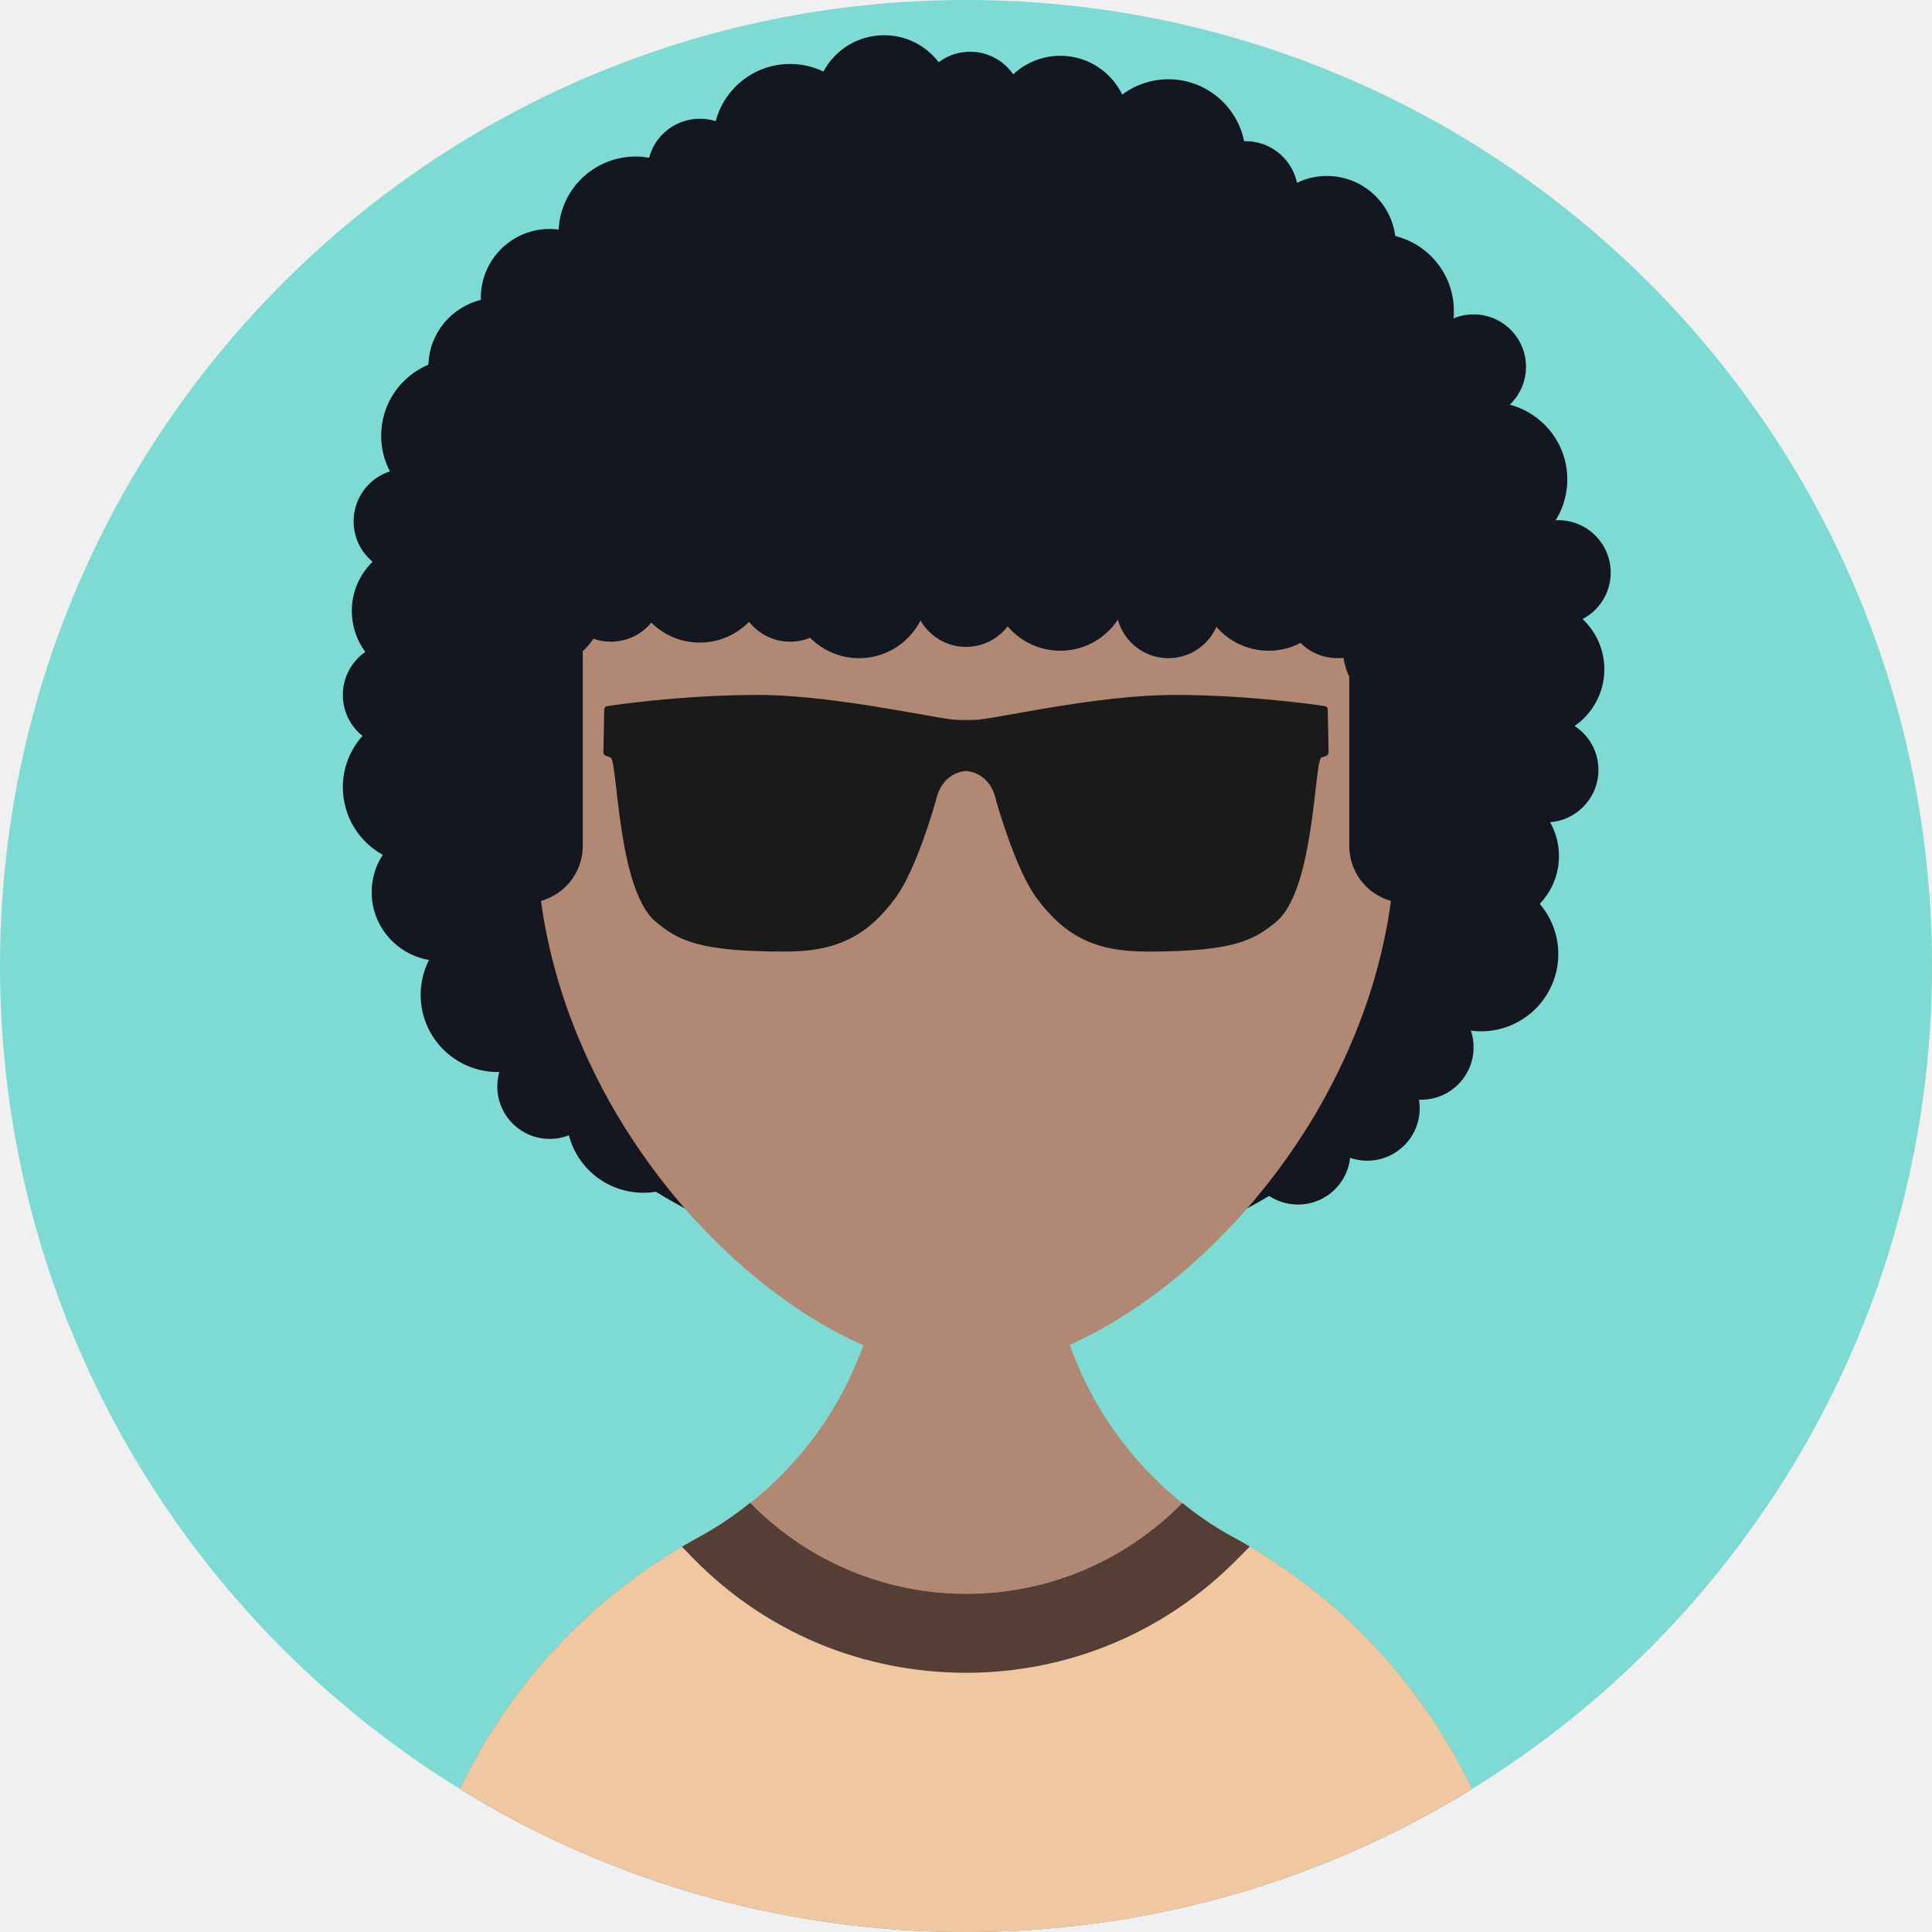
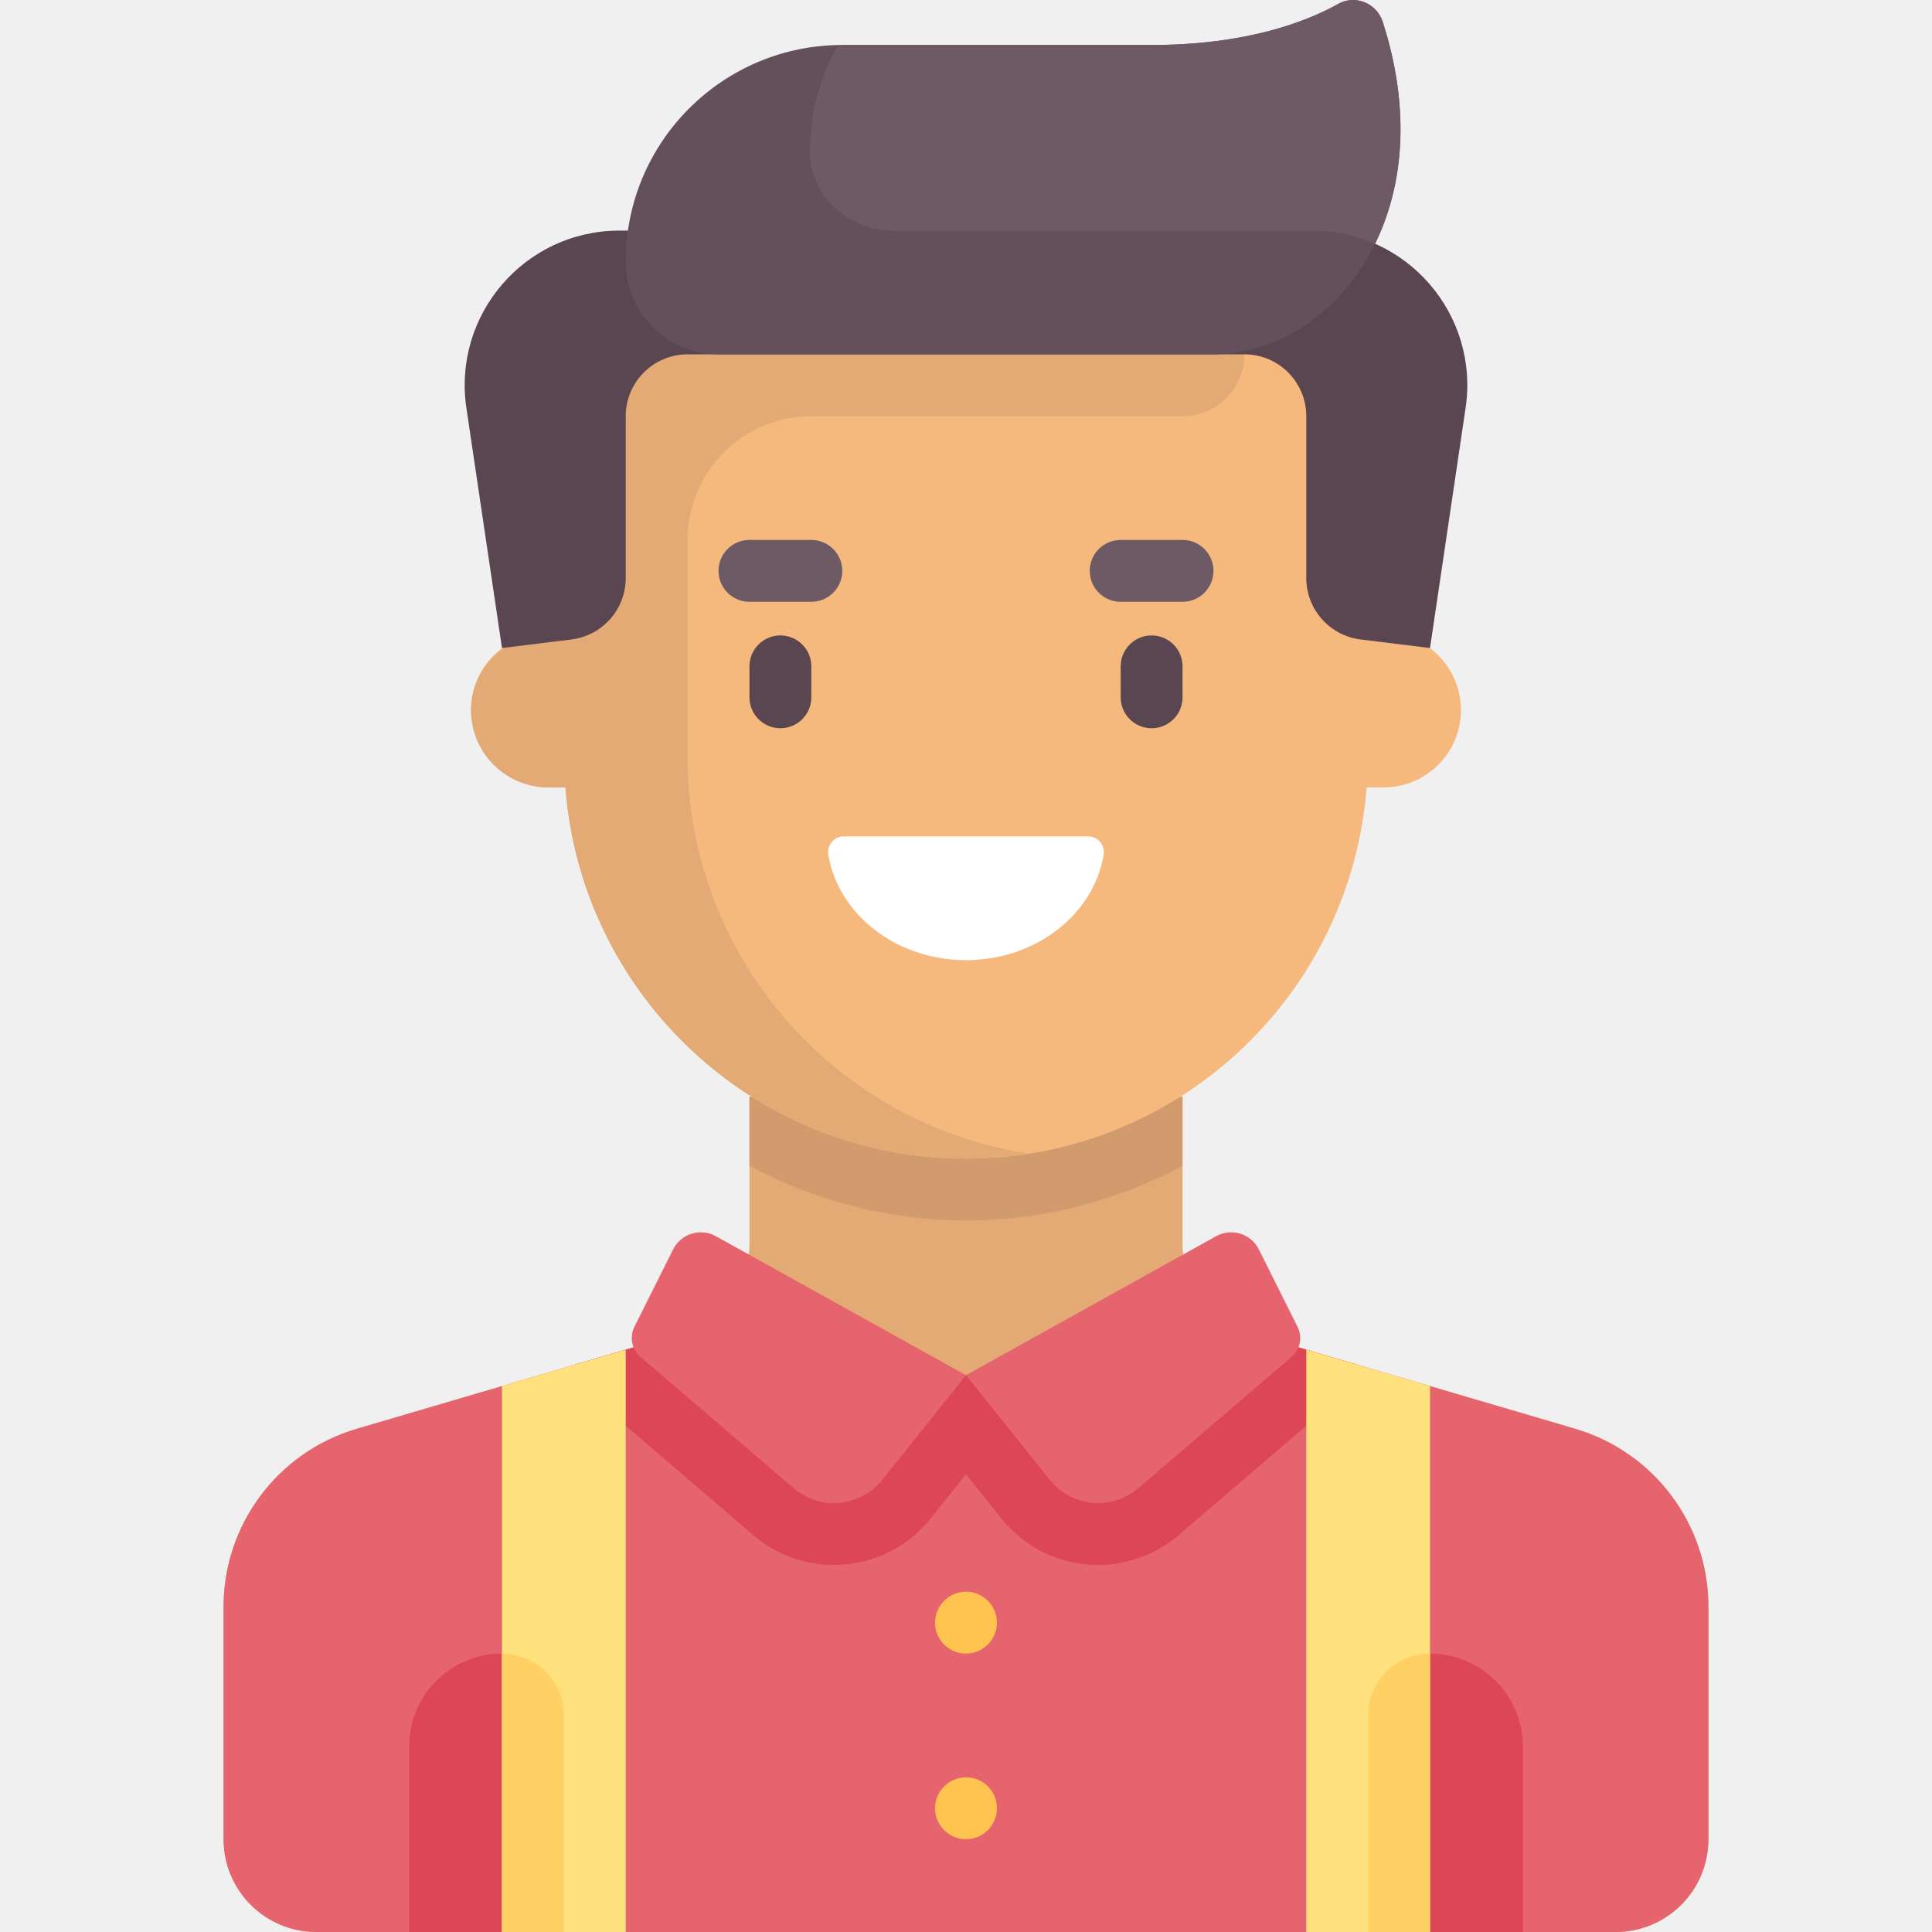
- <svg xmlns="http://www.w3.org/2000/svg" xmlns:xlink="http://www.w3.org/1999/xlink" version="1.1" id="Capa_1" x="0px" y="0px" viewBox="0 0 188.149 188.149" style="enable-background:new 0 0 188.149 188.149;" xml:space="preserve">
+ <svg xmlns="http://www.w3.org/2000/svg" version="1.1" id="Capa_1" x="0px" y="0px" viewBox="0 0 511.999 511.999" style="enable-background:new 0 0 511.999 511.999;" xml:space="preserve">
+   <path style="fill:#E3AA75;" d="M417.441,378.645l-86.402-25.412c-10.467-3.078-17.654-12.685-17.654-23.595v-38.983H198.613v38.983  c0,10.91-7.188,20.516-17.654,23.595l-86.402,25.412c-20.933,6.157-35.309,25.369-35.309,47.189v61.571  c0,13.583,11.011,24.594,24.594,24.594h344.314c13.583,0,24.594-11.011,24.594-24.594v-61.571  C452.75,404.014,438.375,384.802,417.441,378.645z" />
+   <path style="fill:#E6646E;" d="M417.441,378.645l-86.402-25.412c-1.461-0.43-2.84-1.014-4.162-1.684l-70.882,12.887l-70.874-12.887  c-1.322,0.67-2.701,1.254-4.162,1.684l-86.402,25.412c-20.934,6.157-35.309,25.369-35.309,47.189v61.572  c0,13.582,11.011,24.593,24.594,24.593h344.314c13.583,0,24.594-11.011,24.594-24.594v-61.572  C452.75,404.014,438.375,384.802,417.441,378.645z" />
+   <path style="fill:#DC4655;" d="M159.039,372.018l40.62,34.818c5.94,5.091,13.515,7.895,21.331,7.895  c10.022,0,19.359-4.486,25.616-12.307l9.393-11.742l9.393,11.741c6.257,7.822,15.593,12.307,25.616,12.307  c7.816,0,15.391-2.804,21.331-7.895l40.62-34.817c3.294-2.824,5.562-6.428,6.834-10.329l-28.754-8.457  c-1.461-0.43-2.84-1.014-4.162-1.684l-70.882,12.887l-70.874-12.887c-1.322,0.67-2.701,1.254-4.162,1.684l-28.754,8.457  C153.477,365.591,155.745,369.195,159.039,372.018z" />
+   <path style="fill:#D29B6E;" d="M198.613,308.949c17.223,9.2,36.755,14.498,57.386,14.498s40.163-5.298,57.386-14.498v-18.294  H198.613V308.949z" />
+   <path style="fill:#F5B97D;" d="M366.671,167.685h-4.099V77.507H149.426v90.177h-4.099c-11.319,0-20.495,9.176-20.495,20.495  s9.176,20.495,20.495,20.495h4.513c4.199,55.015,50.068,98.375,106.159,98.375s101.96-43.36,106.159-98.375h4.513  c11.319,0,20.495-9.176,20.495-20.495C387.166,176.861,377.991,167.685,366.671,167.685z" />
+   <path style="fill:#E3AA75;" d="M329.781,93.903V77.507H149.426v90.177h-2.929c-10.721,0-20.49,7.713-21.558,18.38  c-1.229,12.268,8.372,22.609,20.389,22.609h4.513c4.199,55.015,50.068,98.375,106.159,98.375c5.608,0,11.076-0.546,16.447-1.382  c-51.079-7.883-90.229-51.906-90.229-105.192v-57.386c0-18.11,14.681-32.792,32.792-32.792h98.375  C322.44,110.299,329.781,102.959,329.781,93.903z" />
  <g>
-     <defs>
-       <circle id="SVGID_1_" cx="94.075" cy="94.075" r="94.074" />
-     </defs>
-     <use xlink:href="#SVGID_1_" style="overflow:visible;fill:#7DDBD4;" />
-     <clipPath id="SVGID_2_">
-       <use xlink:href="#SVGID_1_" style="overflow:visible;" />
-     </clipPath>
-     <g style="clip-path:url(#SVGID_2_);">
-       <path style="fill:#141720;" d="M151.952,66.682c0,1.625-0.072,3.229-0.195,4.822c-0.227,2.704-0.638,5.346-1.213,7.927    c-0.802,3.588-1.943,7.043-3.383,10.333c-1.357,3.136-2.992,6.127-4.863,8.934c-1.49,2.242-3.136,4.37-4.914,6.374    c-0.442,0.494-0.885,0.977-1.337,1.45c-1.48,1.573-3.054,3.043-4.698,4.421c-0.422,0.36-0.843,0.71-1.275,1.049    c-2.046,1.634-4.215,3.136-6.477,4.472c-0.699,0.422-1.419,0.823-2.139,1.214c-5.799,3.125-12.194,5.284-18.959,6.261    c-2.745,0.411-5.563,0.617-8.42,0.617c-2.817,0-5.583-0.206-8.287-0.597c-6.827-0.977-13.273-3.146-19.113-6.281    c-0.956-0.524-1.902-1.06-2.817-1.625c-2.787-1.707-5.408-3.64-7.855-5.788c-0.268-0.227-0.545-0.463-0.802-0.709    c-1.83-1.655-3.557-3.434-5.161-5.315c-0.298-0.35-0.596-0.699-0.884-1.059c-2.416-2.971-4.545-6.179-6.343-9.592    c-0.175-0.329-0.339-0.658-0.504-0.987c-1.398-2.786-2.581-5.706-3.527-8.729c-0.185-0.606-0.36-1.213-0.524-1.82    c-0.864-3.126-1.471-6.354-1.789-9.674c-0.051-0.555-0.103-1.11-0.144-1.676c-0.082-1.327-0.134-2.673-0.134-4.021    c0-0.812,0.021-1.614,0.052-2.416c0.01-0.401,0.031-0.791,0.062-1.192c0.154-2.622,0.493-5.203,0.997-7.721    c0.113-0.566,0.236-1.131,0.36-1.687c0.463-2.005,1.028-3.979,1.697-5.891c0.236-0.699,0.493-1.398,0.761-2.077    c0.812-2.108,1.758-4.154,2.807-6.128c0.833-1.573,1.738-3.105,2.714-4.585c0.627-0.966,1.285-1.902,1.974-2.827    c0.75-1.018,1.542-2.005,2.365-2.961c1.439-1.697,2.971-3.3,4.585-4.792c0.555-0.524,1.11-1.028,1.686-1.521    c2.169-1.881,4.472-3.599,6.909-5.13c0.822-0.524,1.655-1.028,2.508-1.501c1.234-0.699,2.498-1.358,3.794-1.964    c0.802-0.38,1.614-0.74,2.437-1.08c2.426-1.007,4.924-1.851,7.505-2.529c1.295-0.339,2.611-0.627,3.948-0.873    c2.015-0.38,4.061-0.658,6.148-0.823c1.048-0.082,2.107-0.134,3.177-0.154c0.463-0.01,0.925-0.02,1.398-0.02    c1.11,0,2.21,0.031,3.3,0.093c0.699,0.041,1.398,0.092,2.087,0.154c2.91,0.268,5.747,0.751,8.503,1.44    c0.638,0.154,1.265,0.319,1.892,0.494c3.115,0.884,6.117,2.015,8.996,3.382c0.822,0.391,1.625,0.792,2.427,1.224    c1.501,0.791,2.95,1.655,4.369,2.581c0.247,0.165,0.504,0.329,0.751,0.494c1.974,1.336,3.876,2.796,5.665,4.37    c1.192,1.018,2.323,2.097,3.413,3.229c1.707,1.737,3.301,3.578,4.761,5.521c0.298,0.38,0.586,0.761,0.852,1.151    c1.44,1.995,2.745,4.071,3.918,6.241c0.216,0.391,0.421,0.792,0.616,1.182c1.923,3.753,3.444,7.732,4.514,11.896    c0.545,2.118,0.967,4.277,1.265,6.477C151.768,61.336,151.952,63.989,151.952,66.682z" />
-       <path style="fill:#141720;" d="M58.639,105.803c0,0.051,0,0.103-0.01,0.154c-0.051,1.861-1.09,3.465-2.622,4.308    c-0.196,0.113-0.391,0.216-0.607,0.288c-0.576,0.237-1.213,0.36-1.871,0.36c-2.817,0-5.1-2.292-5.1-5.11    c0-0.483,0.072-0.956,0.195-1.408c0.124-0.432,0.309-0.843,0.535-1.213c0.884-1.48,2.509-2.478,4.37-2.478    c0.462,0,0.905,0.062,1.326,0.175c0.658,0.164,1.254,0.462,1.769,0.863c0.442,0.339,0.822,0.74,1.141,1.203    C58.32,103.757,58.639,104.744,58.639,105.803z" />
-       <path style="fill:#141720;" d="M44.646,50.767c0,0.987-0.288,1.913-0.782,2.694c-0.895,1.45-2.498,2.406-4.328,2.406    c-0.802,0-1.553-0.185-2.231-0.514c-0.37-0.175-0.709-0.401-1.018-0.648c-1.131-0.936-1.851-2.354-1.851-3.938    c0-2.282,1.491-4.205,3.537-4.863c0.494-0.165,1.018-0.247,1.563-0.247c0.195,0,0.391,0.011,0.586,0.042    c2.282,0.247,4.102,2.005,4.452,4.256C44.625,50.222,44.646,50.489,44.646,50.767z" />
-       <path style="fill:#141720;" d="M73.249,16.664c0,1.11-0.36,2.149-0.957,2.981c-0.699,0.977-1.748,1.696-2.95,1.984    c-0.381,0.093-0.782,0.144-1.193,0.144c-2.447,0-4.493-1.717-4.986-4.02c-0.082-0.35-0.124-0.72-0.124-1.09    c0-0.452,0.062-0.884,0.175-1.295c0.566-2.19,2.57-3.804,4.935-3.804c0.545,0,1.059,0.082,1.552,0.237    c0.853,0.277,1.604,0.761,2.201,1.408C72.735,14.114,73.249,15.327,73.249,16.664z" />
-       <circle style="fill:#141720;" cx="121.308" cy="18.853" r="5.104" />
-       <path style="fill:#141720;" d="M43.597,67.68c0,0.648-0.124,1.275-0.35,1.84c-0.74,1.912-2.591,3.27-4.76,3.27    c-0.72,0-1.399-0.144-2.015-0.411c-0.422-0.185-0.812-0.432-1.172-0.709c-1.162-0.936-1.912-2.375-1.912-3.989    c0-1.738,0.864-3.27,2.19-4.195c0.226-0.154,0.473-0.298,0.73-0.411c0.658-0.319,1.398-0.494,2.18-0.494    c2.159,0,4.01,1.336,4.75,3.229C43.474,66.384,43.597,67.021,43.597,67.68z" />
-       <circle style="fill:#141720;" cx="133.152" cy="107.931" r="5.104" />
-       <circle style="fill:#141720;" cx="138.402" cy="101.993" r="5.104" />
-       <circle style="fill:#141720;" cx="126.407" cy="112.201" r="5.104" />
-       <path style="fill:#141720;" d="M99.579,10.135c0,1.902-1.038,3.558-2.581,4.432c-0.75,0.432-1.614,0.678-2.529,0.678    c-0.134,0-0.257,0-0.391-0.021c-0.998-0.072-1.913-0.432-2.663-1.007c-1.244-0.925-2.046-2.416-2.046-4.082    c0-0.401,0.041-0.781,0.134-1.151c0.267-1.193,0.966-2.221,1.912-2.92c0.75-0.576,1.665-0.936,2.663-1.007    c0.134-0.021,0.257-0.021,0.391-0.021c1.748,0,3.29,0.874,4.205,2.21c0.37,0.535,0.648,1.152,0.792,1.81    C99.538,9.405,99.579,9.765,99.579,10.135z" />
-       <circle style="fill:#141720;" cx="143.506" cy="35.72" r="5.104" />
-       <path style="fill:#141720;" d="M56.007,96.889c0,0.833-0.134,1.624-0.391,2.375c-0.185,0.576-0.442,1.11-0.761,1.614    c-1.059,1.696-2.786,2.94-4.812,3.362c-0.452,0.102-0.936,0.154-1.419,0.154c-0.041,0.01-0.092,0.01-0.133,0.01    c-4.154,0-7.526-3.362-7.526-7.516c0-1.224,0.298-2.386,0.813-3.403c0.154-0.309,0.329-0.606,0.535-0.884    c1.357-1.954,3.619-3.238,6.179-3.238c0.216,0,0.432,0.01,0.647,0.031c1.552,0.133,2.972,0.74,4.112,1.676    C54.938,92.447,56.007,94.545,56.007,96.889z" />
-       <path style="fill:#141720;" d="M70.185,108.641c0,3.31-2.138,6.118-5.11,7.115c-0.391,0.134-0.791,0.236-1.213,0.298    c-0.391,0.072-0.792,0.103-1.203,0.103c-3.496,0-6.426-2.375-7.259-5.603c-0.092-0.318-0.165-0.658-0.195-0.997    c-0.041-0.298-0.062-0.607-0.062-0.915c0-2.077,0.843-3.948,2.19-5.305c0.144-0.144,0.288-0.278,0.432-0.391    c1.316-1.152,3.023-1.83,4.894-1.83C66.813,101.115,70.185,104.487,70.185,108.641z" />
-       <path style="fill:#141720;" d="M52.162,42.429c0,4.154-3.362,7.526-7.516,7.526h-0.072c-2.025-0.021-3.866-0.843-5.212-2.18    c-0.556-0.535-1.028-1.172-1.388-1.871c-0.545-1.039-0.854-2.221-0.854-3.475c0-3.115,1.902-5.788,4.606-6.919    c0.894-0.391,1.882-0.596,2.92-0.596c0.339,0,0.668,0.021,0.997,0.072c3.331,0.432,5.963,3.043,6.426,6.364    C52.131,41.699,52.162,42.059,52.162,42.429z" />
-       <circle style="fill:#141720;" cx="113.786" cy="15.242" r="7.521" />
-       <path style="fill:#141720;" d="M84.476,13.744c0,0.966-0.185,1.892-0.524,2.745c-1.09,2.796-3.814,4.781-7.002,4.781    c-1.758,0-3.383-0.607-4.658-1.625c-1.614-1.265-2.683-3.177-2.827-5.356c-0.021-0.175-0.031-0.36-0.031-0.545    c0-0.668,0.092-1.326,0.267-1.943c0.843-3.208,3.763-5.573,7.248-5.573c1.162,0,2.262,0.268,3.239,0.74    c1.316,0.617,2.416,1.604,3.167,2.838C84.065,10.947,84.476,12.294,84.476,13.744z" />
-       <path style="fill:#141720;" d="M48.43,76.666c0,1.789-0.627,3.434-1.676,4.719c-1.378,1.706-3.485,2.796-5.85,2.796    c-0.73,0-1.45-0.103-2.118-0.309c-0.524-0.144-1.038-0.359-1.511-0.627c-2.313-1.275-3.886-3.742-3.886-6.58    c0-1.922,0.72-3.671,1.912-4.997c0.298-0.36,0.648-0.689,1.028-0.966c1.265-0.987,2.858-1.563,4.575-1.563    c0.822,0,1.604,0.134,2.344,0.38C46.25,70.497,48.43,73.335,48.43,76.666z" />
-       <circle style="fill:#141720;" cx="134.066" cy="30.285" r="7.521" />
-       <circle style="fill:#141720;" cx="145.111" cy="46.687" r="7.522" />
-       <path style="fill:#141720;" d="M69.434,22.76c0,4.154-3.372,7.526-7.526,7.526c-0.607,0-1.193-0.072-1.758-0.216    c-2.776-0.658-4.956-2.868-5.583-5.665c-0.124-0.524-0.185-1.08-0.185-1.645c0-0.133,0-0.267,0.021-0.401    c0.195-3.968,3.485-7.115,7.505-7.115c0.442,0,0.884,0.041,1.306,0.123c0.884,0.144,1.717,0.453,2.457,0.884    c1.943,1.121,3.331,3.074,3.671,5.377C69.404,22,69.434,22.37,69.434,22.76z" />
-       <path style="fill:#141720;" d="M49.622,86.885c0,0.884-0.174,1.737-0.483,2.509c-0.997,2.457-3.414,4.195-6.23,4.195h-0.092    c-0.36-0.01-0.699-0.041-1.039-0.103c-3.167-0.535-5.583-3.29-5.583-6.601c0-1.347,0.391-2.591,1.08-3.64    c0.278-0.432,0.607-0.832,0.987-1.193c1.203-1.172,2.837-1.881,4.647-1.881c1.429,0,2.755,0.453,3.845,1.213    C48.492,82.598,49.622,84.603,49.622,86.885z" />
-       <path style="fill:#141720;" d="M55.143,35.715c0,2.365-1.224,4.441-3.074,5.634c-1.049,0.689-2.303,1.079-3.64,1.079    c-2.272,0-4.277-1.131-5.501-2.858c-0.761-1.09-1.213-2.426-1.213-3.855c0-0.072,0-0.134,0.01-0.206    c0.083-3.064,2.242-5.604,5.11-6.302c0.504-0.134,1.039-0.196,1.594-0.196c0.535,0,1.059,0.062,1.553,0.186    c2.899,0.688,5.068,3.249,5.151,6.323C55.143,35.581,55.143,35.653,55.143,35.715z" />
-       <circle style="fill:#141720;" cx="103.253" cy="12.143" r="6.71" />
-       <path style="fill:#141720;" d="M47.679,59.496c0,1.121-0.267,2.169-0.75,3.095c-0.771,1.491-2.087,2.653-3.691,3.218    c-0.709,0.257-1.48,0.401-2.272,0.401c-1.84,0-3.506-0.74-4.719-1.943c-0.247-0.246-0.473-0.504-0.669-0.781    c-0.833-1.11-1.316-2.488-1.316-3.989c0-1.881,0.771-3.578,2.025-4.791c0.411-0.411,0.874-0.761,1.377-1.039    c0.977-0.555,2.098-0.874,3.3-0.874c1.039,0,2.025,0.236,2.899,0.668c0.946,0.442,1.769,1.1,2.406,1.923    C47.155,56.514,47.679,57.943,47.679,59.496z" />
-       <circle style="fill:#141720;" cx="149.53" cy="65.179" r="6.709" />
-       <circle style="fill:#141720;" cx="145.111" cy="83.371" r="6.709" />
-       <path style="fill:#141720;" d="M60.243,29.011c0,0.36-0.031,0.72-0.093,1.059c-0.411,2.673-2.416,4.812-5.017,5.449    c-0.514,0.134-1.049,0.195-1.604,0.195c-2.56,0-4.791-1.44-5.912-3.557c-0.483-0.884-0.761-1.882-0.782-2.951    c-0.01-0.062-0.01-0.134-0.01-0.196c0-3.711,3.002-6.713,6.704-6.713c0.298,0,0.586,0.021,0.874,0.062    c0.647,0.083,1.275,0.257,1.851,0.524C58.608,23.912,60.243,26.267,60.243,29.011z" />
-       <circle style="fill:#141720;" cx="129.223" cy="23.847" r="6.71" />
-       <path style="fill:#141720;" d="M92.804,10.135c0,1.532-0.514,2.951-1.388,4.082c-1.224,1.604-3.146,2.632-5.315,2.632    c-0.751,0-1.48-0.124-2.149-0.36c-2.498-0.833-4.328-3.095-4.544-5.809c-0.011-0.185-0.021-0.36-0.021-0.545    c0-1.141,0.288-2.221,0.802-3.167c1.121-2.107,3.352-3.537,5.912-3.537c2.169,0,4.092,1.028,5.315,2.632    c0.617,0.792,1.059,1.738,1.265,2.766C92.763,9.251,92.804,9.683,92.804,10.135z" />
-       <path style="fill:#B08874;" d="M148.611,197.626v0.011H39.536v-0.011c0-15.124,6.148-28.798,16.101-38.668    c0.37-0.37,0.74-0.73,1.121-1.09c1.521-1.419,3.115-2.756,4.781-3.999c0.514-0.381,1.038-0.762,1.563-1.121    c1.08-0.74,2.19-1.449,3.321-2.107c0.535-0.319,1.08-0.628,1.625-0.926c0.01-0.021,0.031-0.021,0.031-0.021    c0.442-0.236,0.874-0.493,1.306-0.761c0.329-0.185,0.647-0.38,0.956-0.597c0.946-0.607,1.871-1.265,2.745-1.963v-0.011    c4.966-3.958,8.811-9.253,10.991-15.35c0.812-2.252,1.388-4.617,1.717-7.054c0.195-1.501,0.298-3.032,0.298-4.585l7.989,0.041    l8.132,0.041c0,1.522,0.103,3.013,0.288,4.482c0.318,2.427,0.884,4.791,1.676,7.032c2.169,6.107,5.994,11.423,10.949,15.412    c0.37,0.288,0.74,0.576,1.121,0.854c0,0,0.01,0,0.021,0.011c0.288,0.226,0.586,0.432,0.885,0.627    c0.082,0.071,0.174,0.134,0.267,0.185c0.082,0.062,0.154,0.113,0.236,0.165c0.031,0.021,0.062,0.041,0.093,0.062    c0.339,0.226,0.689,0.442,1.038,0.658c0.422,0.257,0.853,0.514,1.285,0.75c0.072,0.021,0.134,0.052,0.186,0.093    c0.483,0.268,0.967,0.545,1.439,0.833c0.627,0.359,1.244,0.74,1.851,1.131c1.079,0.699,2.118,1.419,3.146,2.2h0.021    c2.076,1.552,4.04,3.249,5.87,5.079C142.493,168.9,148.611,182.533,148.611,197.626z" />
-       <path style="fill:#EFC7A1;" d="M148.611,197.626H39.536c0-15.124,6.148-28.798,16.101-38.668c0.37-0.37,0.74-0.73,1.121-1.09    c1.521-1.419,3.115-2.756,4.781-3.999c0.514-0.381,1.038-0.762,1.563-1.121c1.08-0.74,2.18-1.449,3.31-2.118    c0.535-0.318,1.08-0.627,1.625-0.925c0.021-0.021,0.041-0.011,0.041-0.011v-0.01c0.874-0.483,1.737-1.008,2.57-1.563    c0.391-0.257,0.771-0.524,1.151-0.812c0.041-0.02,0.072-0.052,0.113-0.072c0.277-0.206,0.555-0.422,0.833-0.647    c0.103-0.083,0.206-0.165,0.309-0.247h0.01c0.01,0.011,0.01,0.011,0.021,0.02c0.658,0.679,1.357,1.316,2.077,1.933    c0,0.011,0,0.011,0.01,0.011c1.82,1.532,3.825,2.848,5.984,3.907c3.886,1.912,8.256,2.991,12.882,3.002h0.083    c8.225,0,15.659-3.394,21.004-8.832l0.011-0.01l0.01-0.011c0.381,0.318,0.771,0.617,1.173,0.915    c0.267,0.206,0.545,0.401,0.833,0.597c0.082,0.062,0.174,0.123,0.267,0.185c0.082,0.062,0.154,0.113,0.236,0.165    c0.031,0.021,0.062,0.041,0.093,0.062c0.339,0.226,0.689,0.442,1.038,0.658c0.422,0.257,0.853,0.503,1.285,0.74    c0.072,0.021,0.124,0.062,0.186,0.092c0.483,0.268,0.977,0.545,1.449,0.833c0.628,0.37,1.244,0.751,1.841,1.142    c1.079,0.688,2.118,1.419,3.146,2.189h0.021c2.076,1.553,4.04,3.26,5.87,5.09C142.493,168.9,148.611,182.533,148.611,197.626z" />
-       <g>
-         <path style="fill:#543E36;" d="M121.704,150.609l-0.01,0.011l-1.121,1.141c-7.053,7.186-16.46,11.135-26.495,11.146     c-0.01,0-0.01,0-0.021,0c-10.148-0.021-19.545-3.989-26.567-11.166l-1.069-1.1l-0.01-0.011c0.535-0.318,1.08-0.627,1.625-0.925     c0.021-0.021,0.041-0.011,0.041-0.011v-0.01c0.442-0.247,0.874-0.494,1.306-0.751c0.318-0.195,0.637-0.391,0.956-0.597     c0.103-0.071,0.206-0.144,0.309-0.216c0.391-0.257,0.781-0.524,1.151-0.812c0.041-0.02,0.072-0.052,0.113-0.072     c0.277-0.216,0.565-0.432,0.833-0.647c0.103-0.083,0.206-0.165,0.309-0.247c0.01,0.011,0.01,0.011,0.02,0.02h0.01v0.011     c0.658,0.678,1.347,1.315,2.077,1.922c0,0.011,0,0.011,0.01,0.011c1.82,1.532,3.825,2.858,5.984,3.907     c3.886,1.912,8.256,2.991,12.882,3.002h0.083c8.225,0,15.659-3.394,21.004-8.832l0.011-0.01l0.01-0.011     c0.36,0.298,0.72,0.586,1.101,0.874c0,0,0.01,0,0.021,0.011c0.011,0.01,0.031,0.02,0.052,0.03     c0.267,0.206,0.545,0.401,0.833,0.597c0.082,0.062,0.174,0.123,0.267,0.185c0.082,0.062,0.154,0.113,0.236,0.165     c0.031,0.021,0.062,0.041,0.093,0.062c0.339,0.226,0.689,0.442,1.038,0.658c0.422,0.257,0.853,0.503,1.285,0.74     c0.072,0.021,0.124,0.062,0.186,0.092C120.739,150.044,121.232,150.321,121.704,150.609z" />
-       </g>
-       <path style="fill:#B08874;" d="M135.934,56.412v24.51c0,2.303-0.164,4.575-0.473,6.806c-0.751,5.552-2.406,10.827-4.688,15.689    c-0.668,1.429-1.388,2.828-2.159,4.185c-0.175,0.309-0.35,0.617-0.525,0.915c-1.563,2.632-3.3,5.12-5.161,7.413    c-0.473,0.597-0.966,1.183-1.47,1.748c-5.274,6.056-11.402,10.672-17.283,13.293c-3.526,1.563-6.981,2.417-10.096,2.417    c-3.095,0-6.508-0.833-10.004-2.375c-5.912-2.612-12.081-7.249-17.396-13.335c-0.545-0.628-1.08-1.265-1.604-1.923    c-2.395-2.981-4.585-6.271-6.446-9.798c-0.453-0.864-0.884-1.737-1.295-2.622c-0.247-0.524-0.483-1.059-0.709-1.594    c-0.36-0.812-0.689-1.645-1.008-2.478c-0.987-2.632-1.789-5.377-2.365-8.194c-0.226-1.1-0.421-2.211-0.565-3.342    c-0.309-2.231-0.473-4.503-0.473-6.806v-24.51H135.934z" />
-       <path style="fill:#141720;" d="M51.189,87.938L51.189,87.938c3.072,0,5.562-2.49,5.562-5.562V55.67h-5.562V87.938z" />
-       <path style="fill:#141720;" d="M131.4,55.67h5.561v32.269l0,0c-3.071,0-5.561-2.49-5.561-5.562V55.67z" />
-       <circle style="fill:#141720;" cx="83.661" cy="57.387" r="6.71" />
-       <circle style="fill:#141720;" cx="68.146" cy="55.868" r="6.71" />
-       <circle style="fill:#141720;" cx="52.217" cy="58.47" r="6.71" />
-       <circle style="fill:#141720;" cx="103.253" cy="56.661" r="6.71" />
-       <circle style="fill:#141720;" cx="123.541" cy="56.661" r="6.71" />
-       <circle style="fill:#141720;" cx="137.462" cy="63.018" r="6.709" />
-       <circle style="fill:#141720;" cx="94.075" cy="57.892" r="5.104" />
-       <circle style="fill:#141720;" cx="59.49" cy="57.387" r="5.104" />
-       <circle style="fill:#141720;" cx="76.951" cy="57.387" r="5.104" />
-       <circle style="fill:#141720;" cx="113.786" cy="58.992" r="5.104" />
-       <circle style="fill:#141720;" cx="130.251" cy="58.992" r="5.104" />
-       <path style="fill:#1A1A1A;" d="M129.303,69.095c0-0.164-0.124-0.308-0.288-0.329c-1.419-0.216-7.783-1.09-14.62-1.09    c-7.772,0-17.797,2.436-19.545,2.436h-1.553c-0.812,0-3.423-0.535-6.765-1.09c-3.835-0.647-8.627-1.347-12.77-1.347    c-5.007,0-9.768,0.473-12.502,0.802c-1.007,0.124-1.737,0.226-2.118,0.288c-0.175,0.021-0.298,0.165-0.298,0.329l-0.082,4.174    c0,0.154,0.092,0.278,0.226,0.339l0.473,0.165c0.699,0.267,0.638,12.841,4.391,15.987c2.231,1.851,4.215,2.91,12.563,2.91    c4.843,0,7.886-1.306,10.775-5.202c2.087-2.796,3.928-9.418,3.928-9.418c0.565-2.725,2.591-2.941,2.919-2.961    c0.021,0,0.042,0,0.042,0c0.062,0,2.354,0.041,2.951,2.961c0,0,1.851,6.621,3.928,9.418c2.889,3.896,5.932,5.202,10.774,5.202    c8.349,0,10.333-1.059,12.563-2.91c3.753-3.146,3.691-15.72,4.391-15.987l0.473-0.165c0.134-0.062,0.226-0.185,0.226-0.339    L129.303,69.095z" />
-     </g>
-     <circle style="clip-path:url(#SVGID_2_);fill:#141720;" cx="144.234" cy="92.913" r="7.521" />
-     <circle style="clip-path:url(#SVGID_2_);fill:#141720;" cx="151.755" cy="55.763" r="5.104" />
-     <circle style="clip-path:url(#SVGID_2_);fill:#141720;" cx="150.561" cy="74.98" r="5.104" />
+     <path style="fill:#E6646E;" d="M255.999,364.436l-66.297-36.832c-4.08-2.267-9.226-0.675-11.314,3.5l-10.277,20.554   c-1.346,2.692-0.687,5.954,1.598,7.912l40.62,34.817c7.041,6.035,17.681,5.035,23.473-2.206L255.999,364.436z" />
+     <path style="fill:#E6646E;" d="M255.999,364.436l66.297-36.832c4.08-2.267,9.226-0.675,11.314,3.5l10.277,20.554   c1.346,2.692,0.687,5.954-1.598,7.912l-40.62,34.817c-7.041,6.035-17.681,5.035-23.473-2.206L255.999,364.436z" />
  </g>
+   <g>
+     <path style="fill:#5A4650;" d="M206.811,192.991c-4.531,0-8.198-3.671-8.198-8.198v-8.198c0-4.527,3.667-8.198,8.198-8.198   c4.531,0,8.198,3.671,8.198,8.198v8.198C215.009,189.321,211.343,192.991,206.811,192.991z" />
+     <path style="fill:#5A4650;" d="M305.187,192.991c-4.531,0-8.198-3.671-8.198-8.198v-8.198c0-4.527,3.667-8.198,8.198-8.198   s8.198,3.671,8.198,8.198v8.198C313.385,189.321,309.718,192.991,305.187,192.991z" />
+   </g>
+   <g>
+     <path style="fill:#6E5A64;" d="M215.009,159.487h-16.396c-4.531,0-8.198-3.671-8.198-8.198s3.667-8.198,8.198-8.198h16.396   c4.531,0,8.198,3.671,8.198,8.198S219.541,159.487,215.009,159.487z" />
+     <path style="fill:#6E5A64;" d="M313.385,159.487h-16.396c-4.531,0-8.198-3.671-8.198-8.198s3.667-8.198,8.198-8.198h16.396   c4.531,0,8.198,3.671,8.198,8.198C321.583,155.816,317.916,159.487,313.385,159.487z" />
+   </g>
+   <path style="fill:#FFFFFF;" d="M223.588,221.655c-2.581,0-4.499,2.359-4.07,4.904c2.663,15.784,17.982,27.888,36.481,27.888  c18.499,0,33.818-12.104,36.481-27.888c0.429-2.545-1.489-4.904-4.07-4.904H223.588z" />
+   <g>
+     <circle style="fill:#FFC350;" cx="255.999" cy="430.019" r="8.198" />
+     <circle style="fill:#FFC350;" cx="255.999" cy="479.209" r="8.198" />
+   </g>
+   <path style="fill:#5A4650;" d="M347.851,61.112H164.147c-25.031,0-44.217,22.239-40.547,46.999l9.43,63.625l18.406-2.274  c8.215-1.015,14.386-7.994,14.386-16.272v-42.891c0-9.056,7.341-16.396,16.396-16.396h147.563c9.055,0,16.396,7.34,16.396,16.396  v42.89c0,8.278,6.171,15.258,14.386,16.272l18.406,2.274l9.43-63.625C392.068,83.35,372.882,61.112,347.851,61.112z" />
+   <path style="fill:#64505A;" d="M366.421,5.766c-1.576-4.882-7.246-7.252-11.726-4.753c-8.54,4.766-24.416,10.91-49.509,10.91h-81.98  c-31.693,0-57.386,25.692-57.386,57.386l0,0c0,13.583,11.011,24.594,24.594,24.594h131.167  C352.389,93.903,383.195,57.727,366.421,5.766z" />
+   <g>
+     <path style="fill:#DC4655;" d="M133.03,438.217L133.03,438.217v73.782h-24.594v-49.188   C108.436,449.228,119.447,438.217,133.03,438.217z" />
+     <path style="fill:#DC4655;" d="M378.968,438.217L378.968,438.217v73.782h24.594v-49.188   C403.562,449.228,392.551,438.217,378.968,438.217z" />
+   </g>
+   <g>
+     <polygon style="fill:#FFE17D;" points="133.03,511.999 165.822,511.999 165.822,357.684 133.03,367.329  " />
+     <polygon style="fill:#FFE17D;" points="378.968,511.999 346.176,511.999 346.176,357.684 378.968,367.329  " />
+   </g>
+   <g>
+     <path style="fill:#FFD164;" d="M133.03,511.999h16.396v-57.386c0-9.055-7.341-16.396-16.396-16.396l0,0V511.999z" />
+     <path style="fill:#FFD164;" d="M378.968,511.999h-16.396v-57.386c0-9.055,7.341-16.396,16.396-16.396l0,0V511.999z" />
+   </g>
+   <path style="fill:#6E5A64;" d="M214.622,40.502c0.124,11.624,10.419,20.61,22.043,20.61h111.186c5.899,0,11.454,1.272,16.481,3.485  c7.468-15.159,9.672-35.364,2.079-58.862c-1.57-4.858-7.236-7.223-11.693-4.733c-8.535,4.768-24.417,10.923-49.532,10.923h-81.98  c-0.512,0.301-1.092,0.641-1.604,0.942c-4.433,8.139-6.983,17.45-6.983,27.371C214.62,40.325,214.621,40.413,214.622,40.502z" />
  <g>
</g>
  <g>
</g>
  <g>
</g>
  <g>
</g>
  <g>
</g>
  <g>
</g>
  <g>
</g>
  <g>
</g>
  <g>
</g>
  <g>
</g>
  <g>
</g>
  <g>
</g>
  <g>
</g>
  <g>
</g>
  <g>
</g>
</svg>
